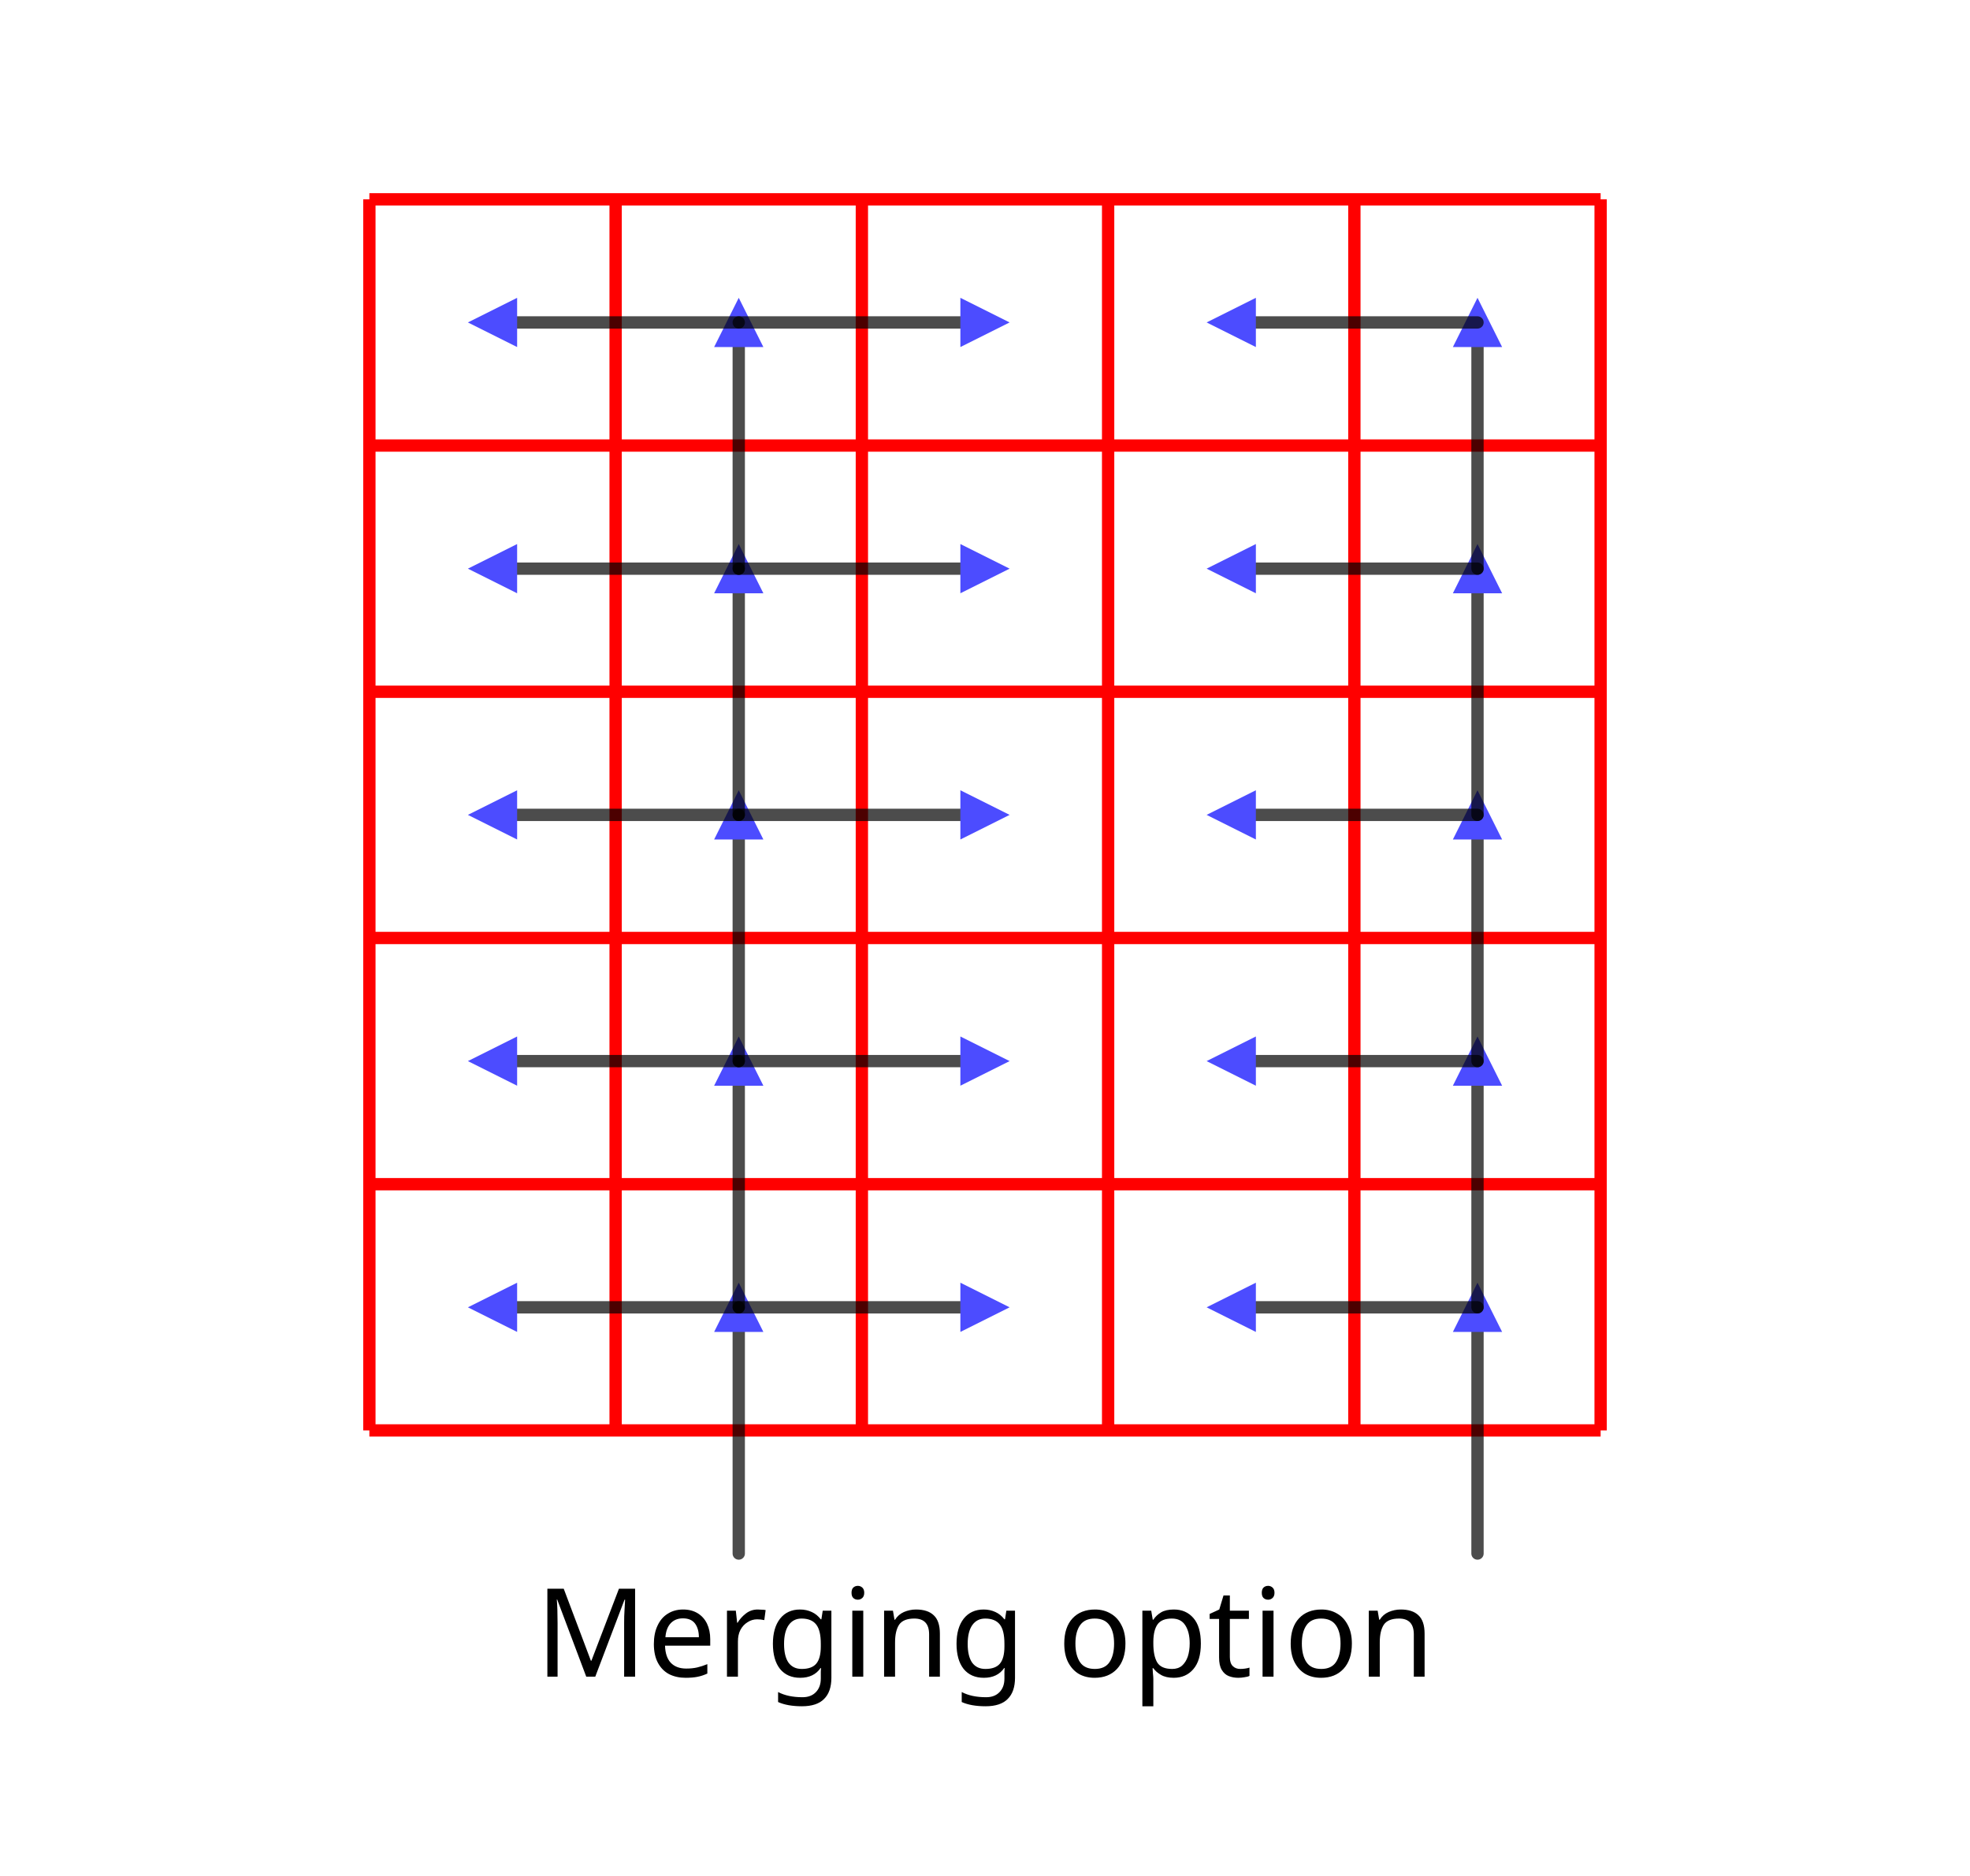
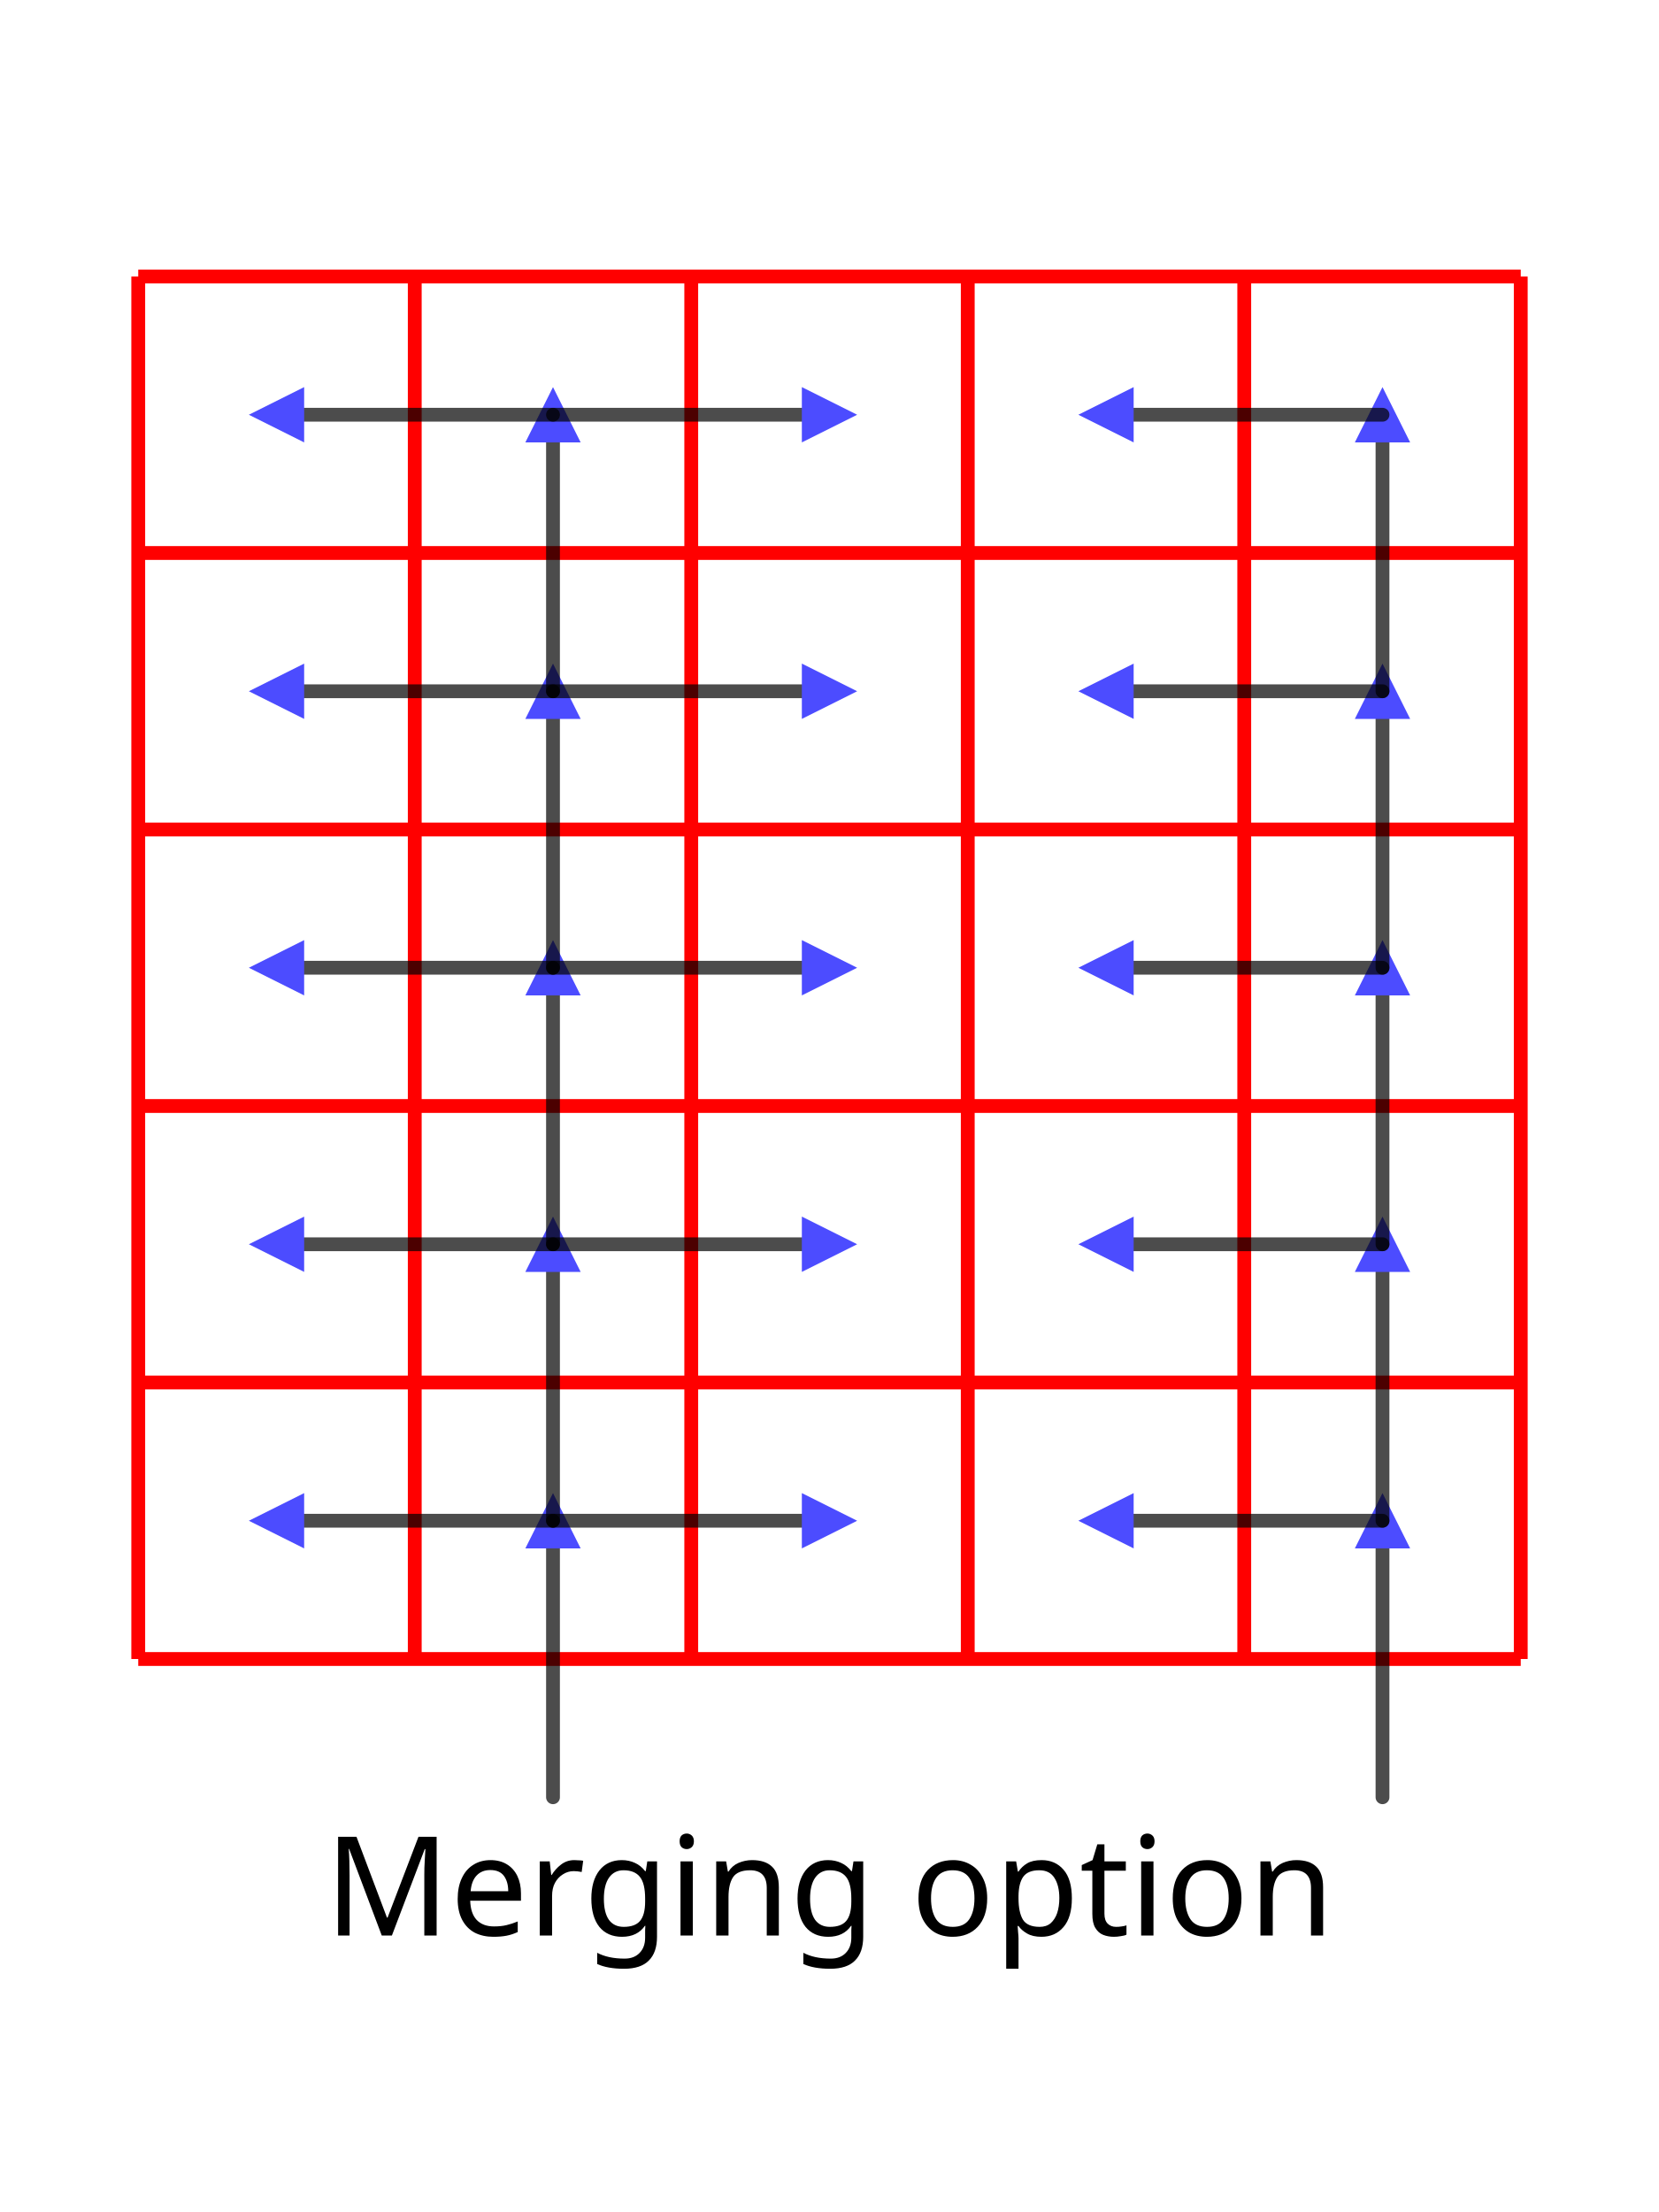
- <svg xmlns="http://www.w3.org/2000/svg" baseProfile="full" height="400" version="1.1" viewBox="-20,-80,160,60" width="420">
+ <svg xmlns="http://www.w3.org/2000/svg" baseProfile="full" height="160" version="1.1" viewBox="0,-130.0,120,160" width="120">
  <defs id="id8">
    <style type="text/css">
                text{font-family: Verdana;}
+                 svgg{background-color:grey;}
                .connection{stroke: black; stroke-linecap:round; opacity: 0.7;}
                span{text-anchor: "middle"; alignment_baseline: "middle"}
                .gridLabels{fill: grey;font-style: italic;font-weight: 900}
-                 #core_boundary{stroke:grey; stroke_width:0.5;}
+                 # core_boundary{stroke:grey; stroke_width:0.5;}
                .gridmarker{stroke:red; stroke_width:0.5;}
                </style>
    <marker id="id7" markerHeight="10" markerUnits="strokeWidth" markerWidth="8" orient="auto" refX="30" refY="30" viewBox="0 0 120 120">
      <path d="M 0 0 L 60 30 L 0 60 z" fill="blue" />
    </marker>
  </defs>
  <g id="markers" transform="scale(1,-1)">
    <line class="gridmarker" x1="10.0" x2="10.0" y1="10.0" y2="110.0" />
    <line class="gridmarker" x1="30.0" x2="30.0" y1="10.0" y2="110.0" />
    <line class="gridmarker" x1="50.0" x2="50.0" y1="10.0" y2="110.0" />
    <line class="gridmarker" x1="70.0" x2="70.0" y1="10.0" y2="110.0" />
    <line class="gridmarker" x1="90.0" x2="90.0" y1="10.0" y2="110.0" />
    <line class="gridmarker" x1="110.0" x2="110.0" y1="10.0" y2="110.0" />
    <line class="gridmarker" x1="10.0" x2="110.0" y1="10.0" y2="10.0" />
    <line class="gridmarker" x1="10.0" x2="110.0" y1="30.0" y2="30.0" />
    <line class="gridmarker" x1="10.0" x2="110.0" y1="50.0" y2="50.0" />
    <line class="gridmarker" x1="10.0" x2="110.0" y1="70.0" y2="70.0" />
    <line class="gridmarker" x1="10.0" x2="110.0" y1="90.0" y2="90.0" />
    <line class="gridmarker" x1="10.0" x2="110.0" y1="110.0" y2="110.0" />
  </g>
  <g id="main" transform="scale(1,-1)">
    <line class="connection" marker-end="url(#id7)" x1="100" x2="100" y1="0" y2="20" />
    <line class="connection" marker-end="url(#id7)" x1="100" x2="80" y1="20" y2="20" />
    <line class="connection" marker-end="url(#id7)" x1="100" x2="100" y1="20" y2="40" />
    <line class="connection" marker-end="url(#id7)" x1="100" x2="80" y1="40" y2="40" />
    <line class="connection" marker-end="url(#id7)" x1="100" x2="100" y1="40" y2="60" />
    <line class="connection" marker-end="url(#id7)" x1="100" x2="80" y1="60" y2="60" />
    <line class="connection" marker-end="url(#id7)" x1="100" x2="100" y1="60" y2="80" />
    <line class="connection" marker-end="url(#id7)" x1="100" x2="80" y1="80" y2="80" />
    <line class="connection" marker-end="url(#id7)" x1="100" x2="100" y1="80" y2="100" />
    <line class="connection" marker-end="url(#id7)" x1="100" x2="80" y1="100" y2="100" />
    <line class="connection" marker-end="url(#id7)" x1="40" x2="40" y1="0" y2="20" />
    <line class="connection" marker-end="url(#id7)" x1="40" x2="60" y1="20" y2="20" />
    <line class="connection" marker-end="url(#id7)" x1="40" x2="20" y1="20" y2="20" />
    <line class="connection" marker-end="url(#id7)" x1="40" x2="40" y1="20" y2="40" />
    <line class="connection" marker-end="url(#id7)" x1="40" x2="60" y1="40" y2="40" />
    <line class="connection" marker-end="url(#id7)" x1="40" x2="20" y1="40" y2="40" />
    <line class="connection" marker-end="url(#id7)" x1="40" x2="40" y1="40" y2="60" />
    <line class="connection" marker-end="url(#id7)" x1="40" x2="60" y1="60" y2="60" />
    <line class="connection" marker-end="url(#id7)" x1="40" x2="20" y1="60" y2="60" />
    <line class="connection" marker-end="url(#id7)" x1="40" x2="40" y1="60" y2="80" />
    <line class="connection" marker-end="url(#id7)" x1="40" x2="60" y1="80" y2="80" />
    <line class="connection" marker-end="url(#id7)" x1="40" x2="20" y1="80" y2="80" />
    <line class="connection" marker-end="url(#id7)" x1="40" x2="40" y1="80" y2="100" />
    <line class="connection" marker-end="url(#id7)" x1="40" x2="60" y1="100" y2="100" />
    <line class="connection" marker-end="url(#id7)" x1="40" x2="20" y1="100" y2="100" />
    <g id="text">
      <text alignment-baseline="middle" class="moduleLabel" fill="black" font-size="10.0" text-anchor="middle" transform="scale(1,-1)" x="60.0" y="10.0">Merging option</text>
    </g>
  </g>
</svg>
